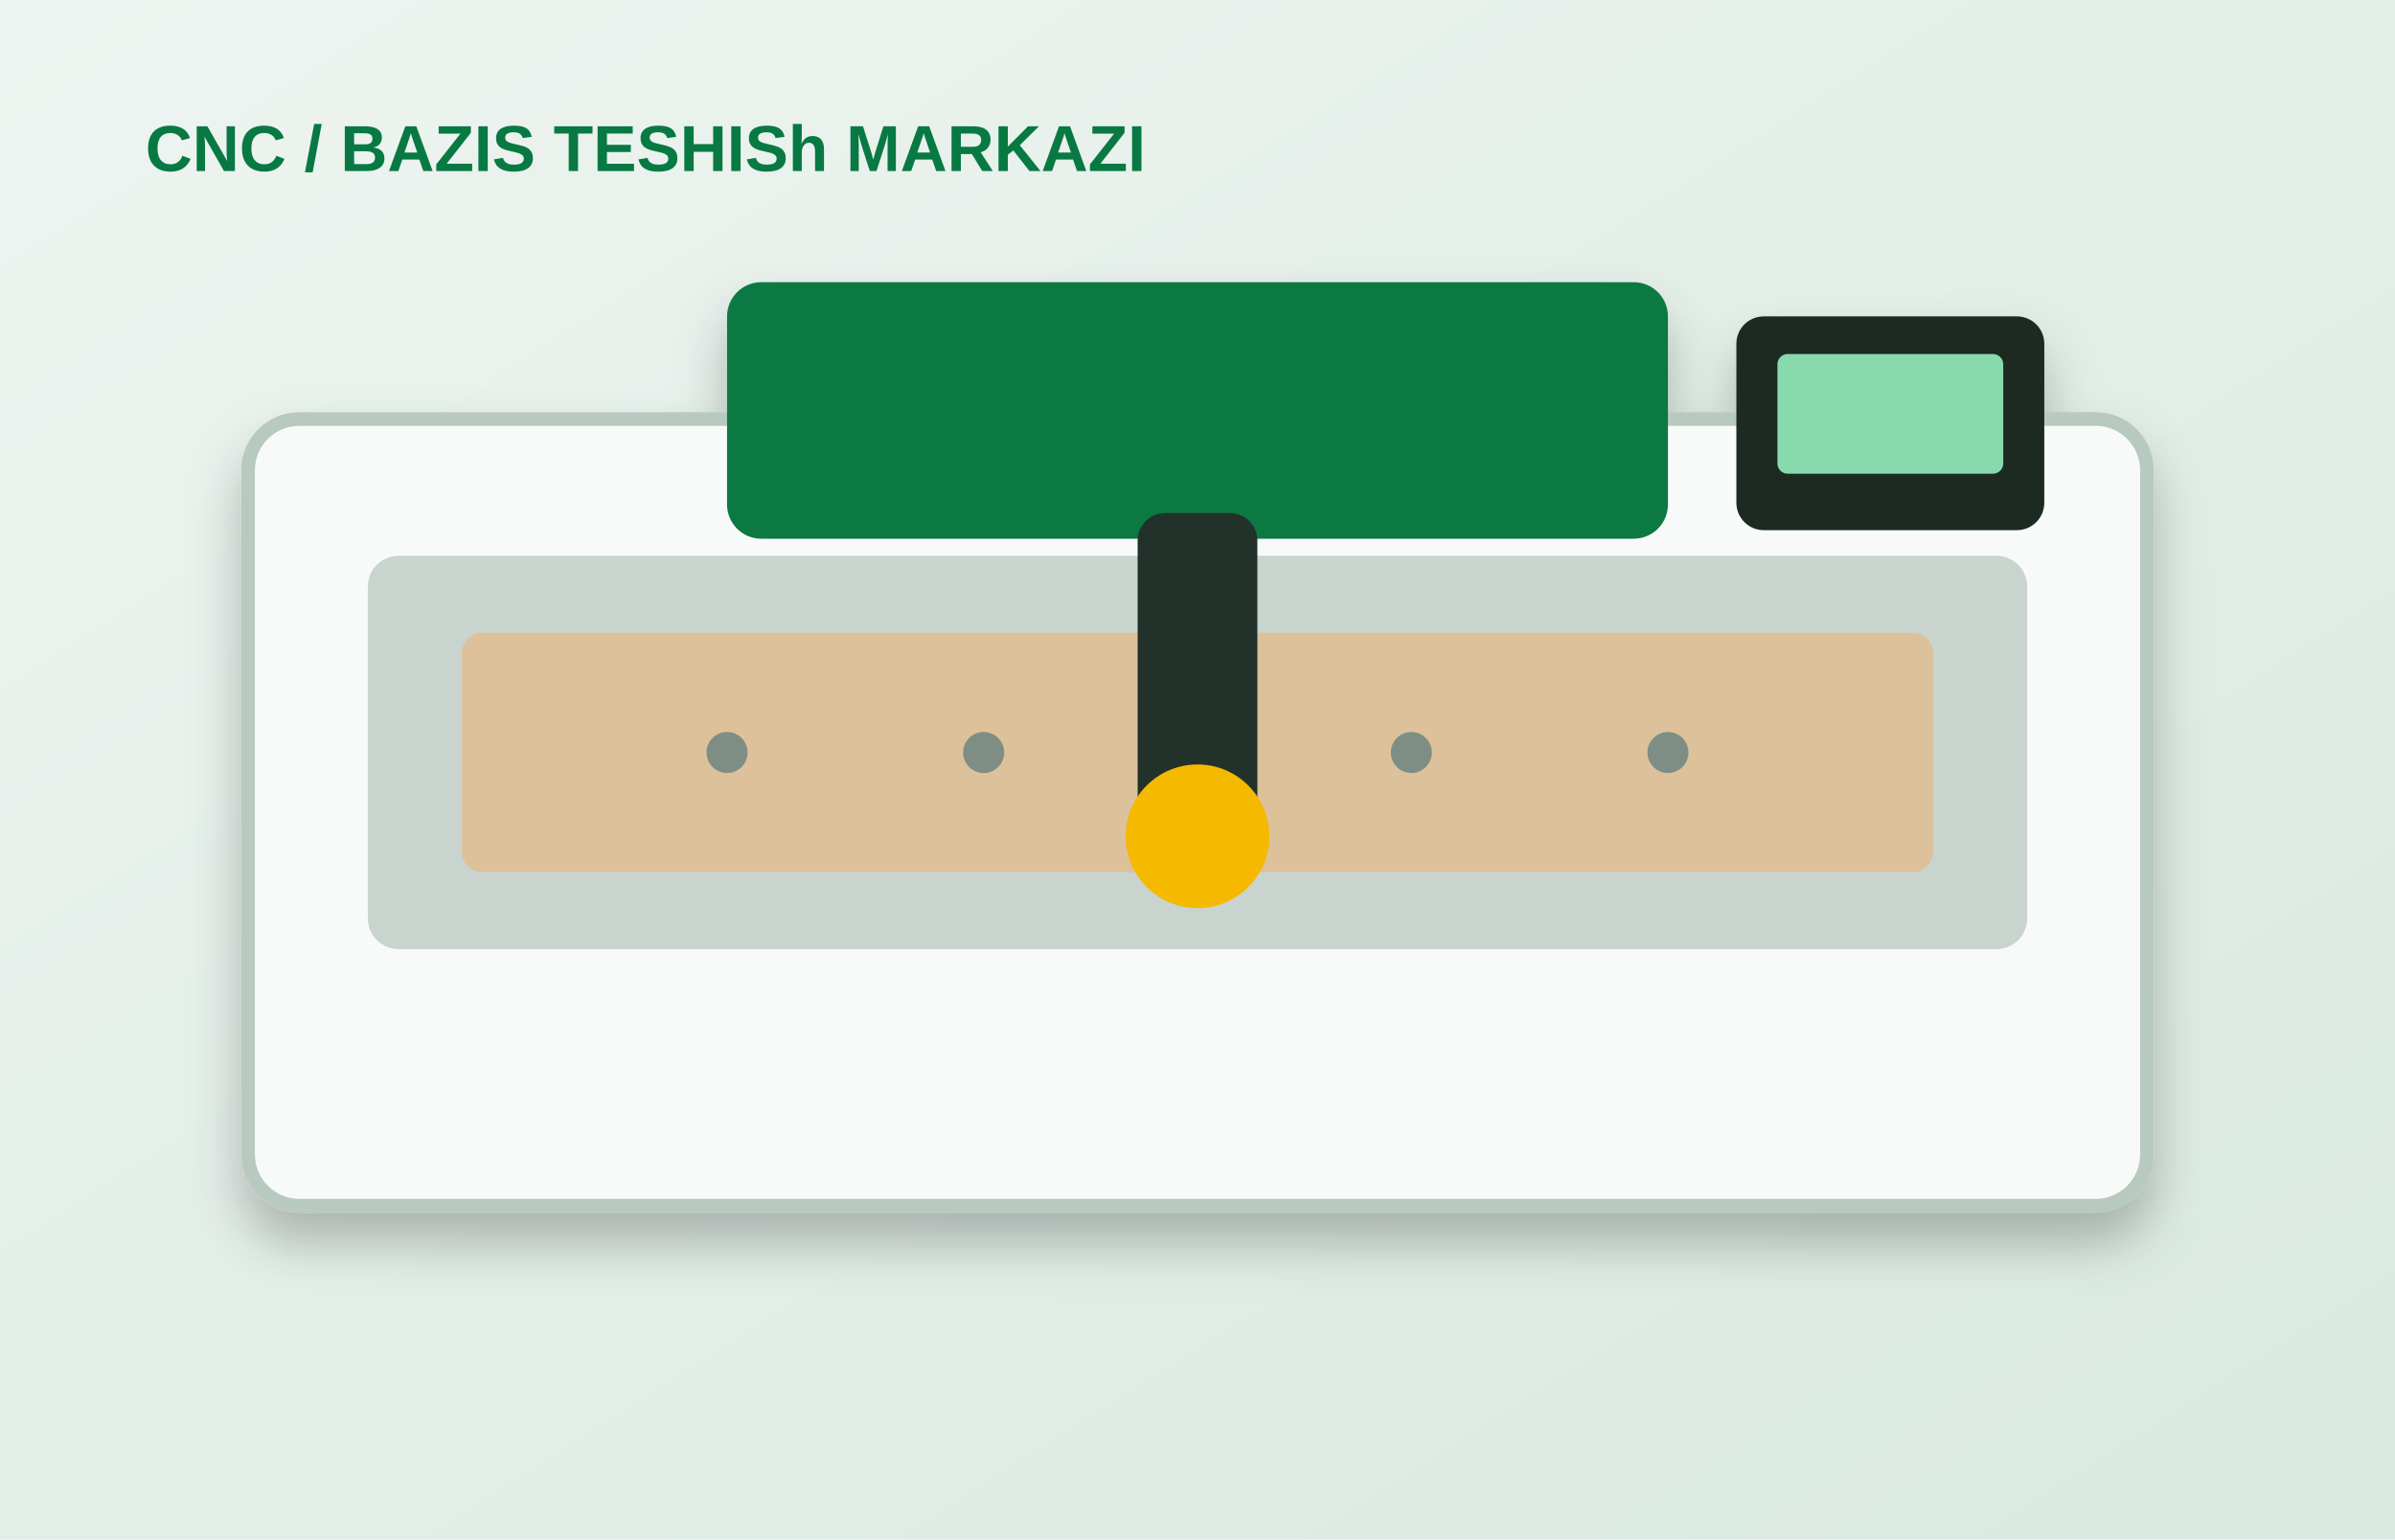
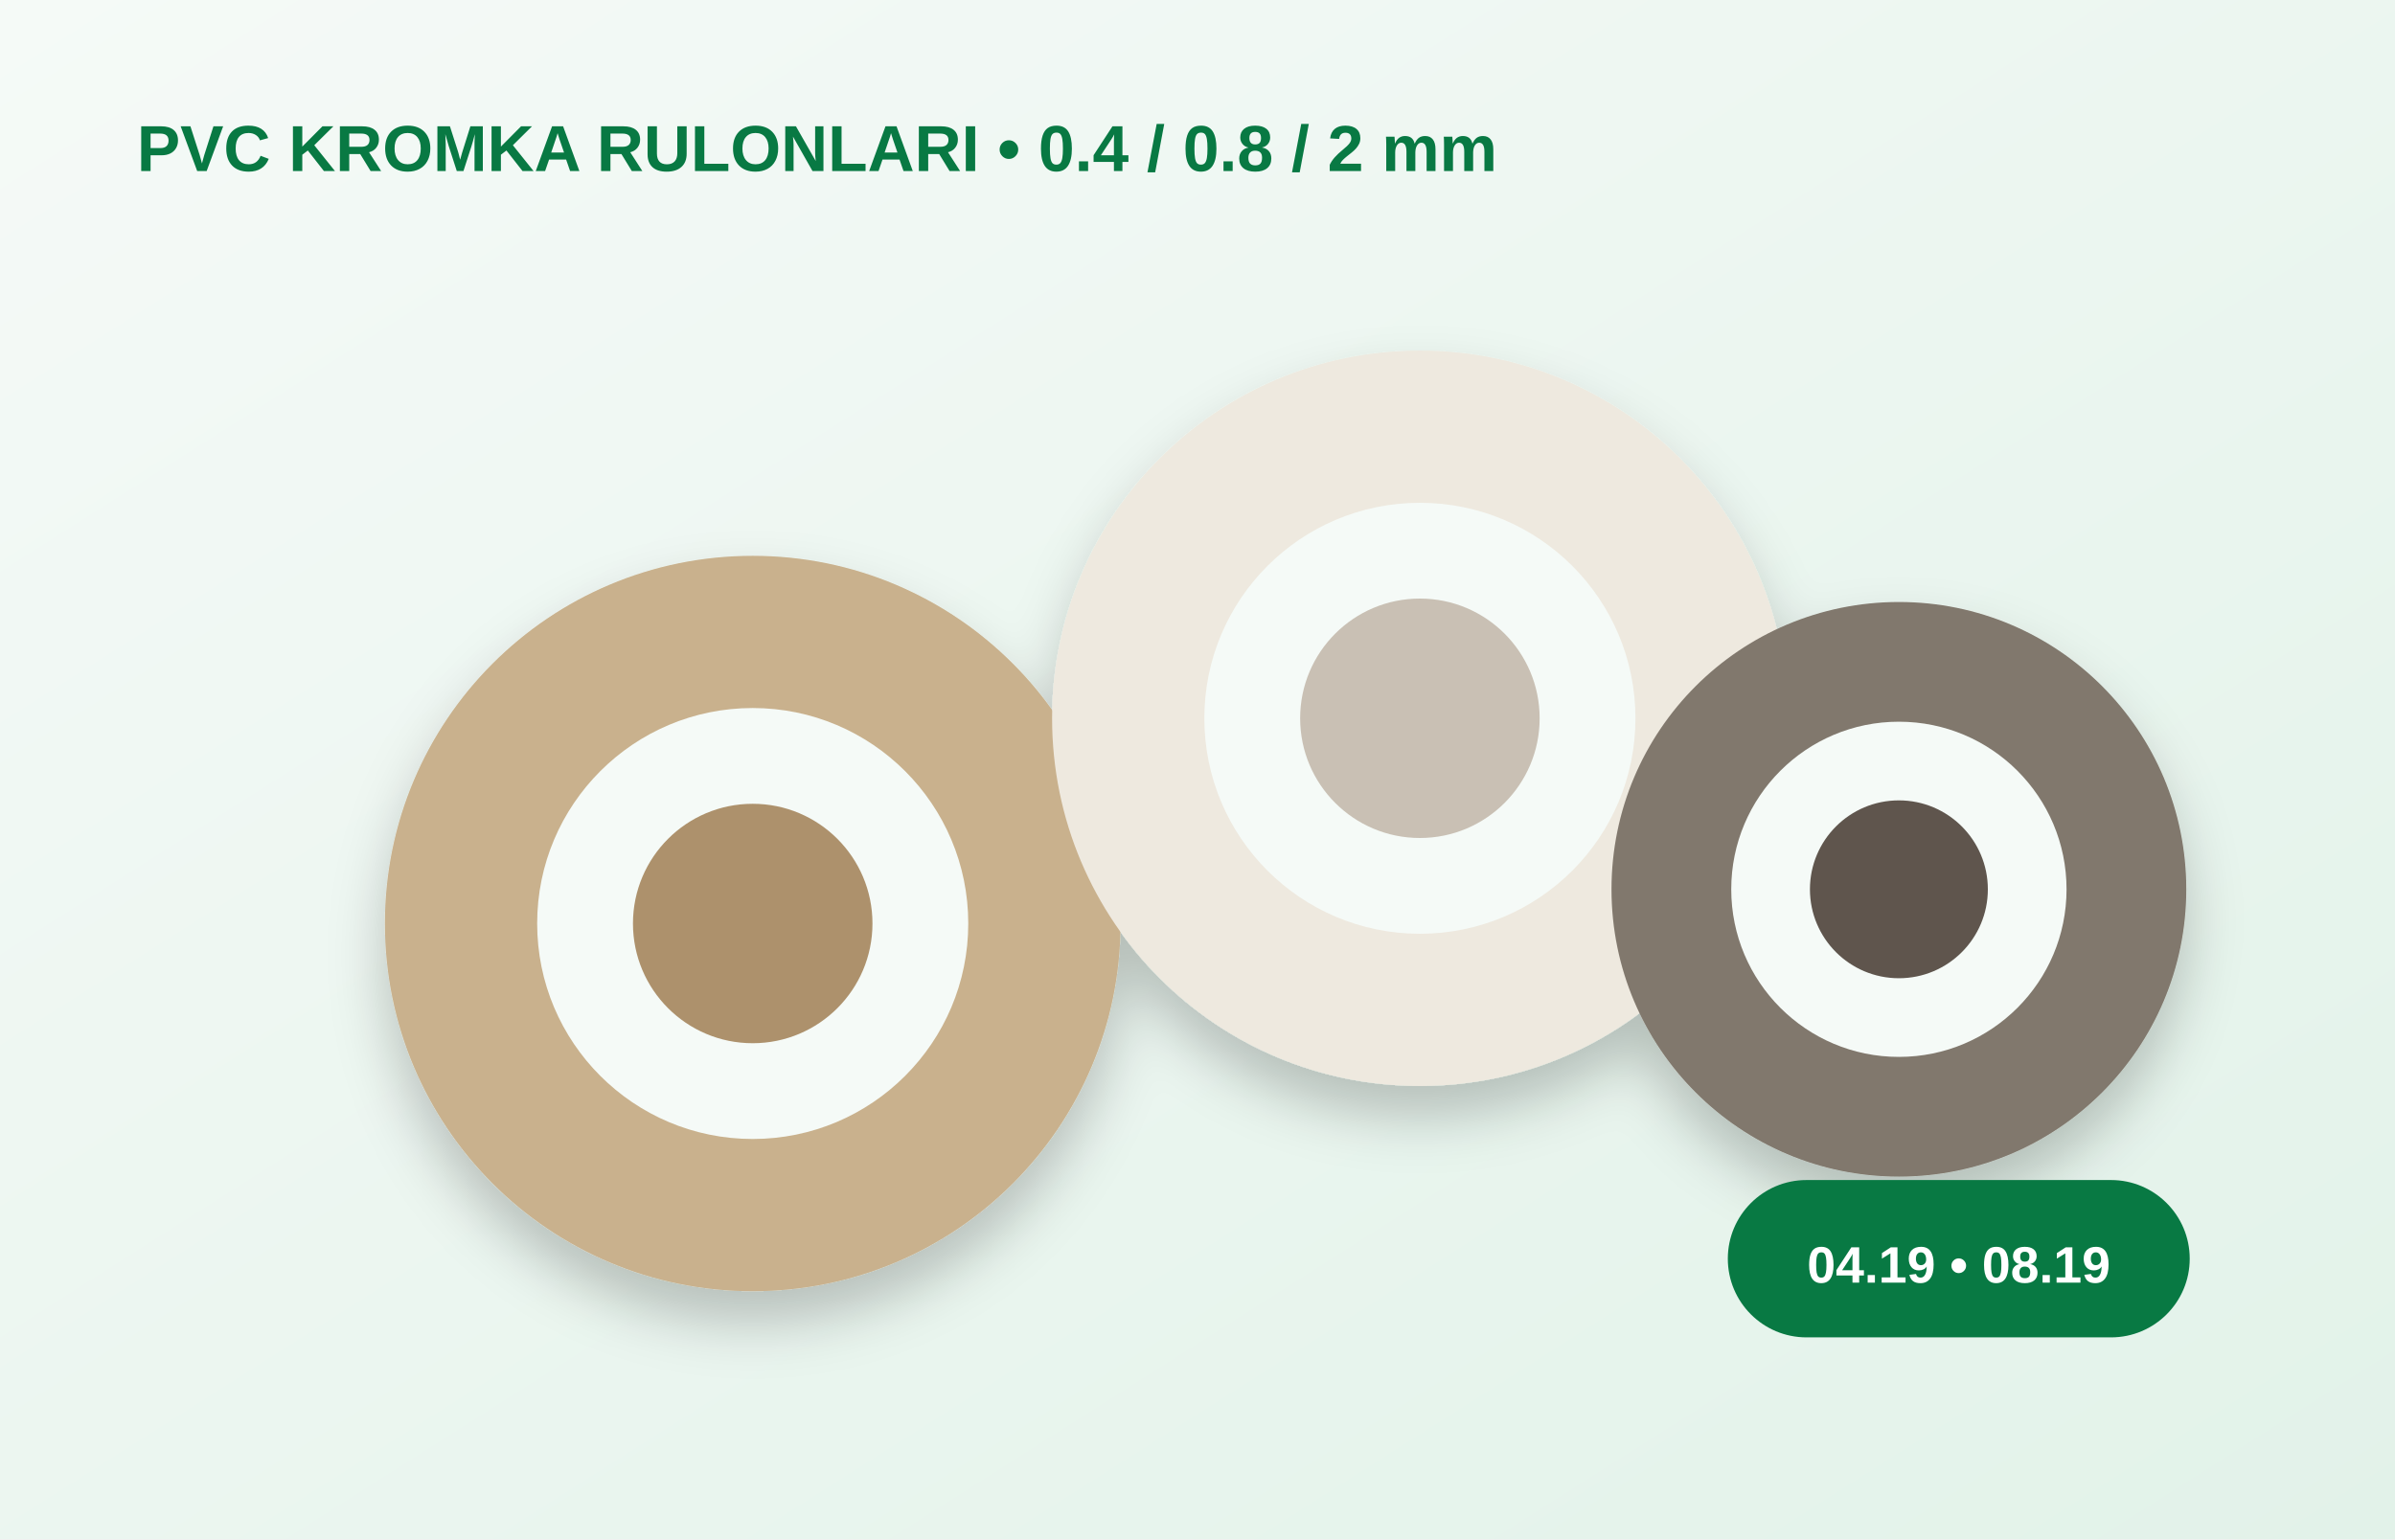
<svg xmlns="http://www.w3.org/2000/svg" width="1400" height="900" viewBox="0 0 1400 900">
  <defs>
    <linearGradient id="bg" x1="0" y1="0" x2="1" y2="1">
-       <stop stop-color="#eef4f1" />
-       <stop offset="1" stop-color="#d9e9e0" />
+       <stop stop-color="#f5faf7" />
+       <stop offset="1" stop-color="#e2f2e9" />
    </linearGradient>
    <filter id="sh">
-       <feDropShadow dx="0" dy="18" stdDeviation="15" flood-opacity=".25" />
+       <feDropShadow dx="0" dy="18" stdDeviation="16" flood-opacity=".22" />
    </filter>
  </defs>
  <rect width="1400" height="900" fill="url(#bg)" />
-   <g filter="url(#sh)" transform="translate(145 165)">
-     <rect x="0" y="80" width="1110" height="460" rx="30" fill="#f8faf9" stroke="#b8c9bf" stroke-width="8" />
-     <rect x="70" y="160" width="970" height="230" rx="18" fill="#c9d4ce" />
-     <rect x="125" y="205" width="860" height="140" rx="12" fill="#dcc19b" />
-     <rect x="280" y="0" width="550" height="150" rx="20" fill="#087943" />
-     <rect x="520" y="135" width="70" height="185" rx="16" fill="#24332b" />
-     <circle cx="555" cy="324" r="42" fill="#f5b900" />
-     <g fill="#7f8e85">
-       <circle cx="280" cy="275" r="12" />
-       <circle cx="430" cy="275" r="12" />
-       <circle cx="680" cy="275" r="12" />
-       <circle cx="830" cy="275" r="12" />
+   <g filter="url(#sh)" transform="translate(190 160)">
+     <g transform="translate(0 130)">
+       <circle cx="250" cy="250" r="215" fill="#c9b18d" />
+       <circle cx="250" cy="250" r="126" fill="#f5faf7" />
+       <circle cx="250" cy="250" r="70" fill="#ad916c" />
    </g>
-     <rect x="870" y="20" width="180" height="125" rx="16" fill="#1d2c24" />
-     <rect x="894" y="42" width="132" height="70" rx="6" fill="#88d9ab" />
+     <g transform="translate(390 10)">
+       <circle cx="250" cy="250" r="215" fill="#eee9df" />
+       <circle cx="250" cy="250" r="126" fill="#f5faf7" />
+       <circle cx="250" cy="250" r="70" fill="#c9c0b4" />
+     </g>
+     <g transform="translate(730 170)">
+       <circle cx="190" cy="190" r="168" fill="#81786d" />
+       <circle cx="190" cy="190" r="98" fill="#f5faf7" />
+       <circle cx="190" cy="190" r="52" fill="#5e554d" />
+     </g>
  </g>
-   <text x="85" y="100" font-family="Arial" font-size="38" font-weight="700" fill="#087943">CNC / BAZIS TESHISh MARKAZI</text>
+   <text x="80" y="100" font-family="Arial" font-size="38" font-weight="700" fill="#087943">PVC KROMKA RULONLARI • 0.4 / 0.8 / 2 mm</text>
+   <rect x="1010" y="690" width="270" height="92" rx="46" fill="#087943" />
+   <text x="1145" y="750" text-anchor="middle" font-family="Arial" font-size="30" font-weight="700" fill="#fff">04.19 • 08.19</text>
</svg>
